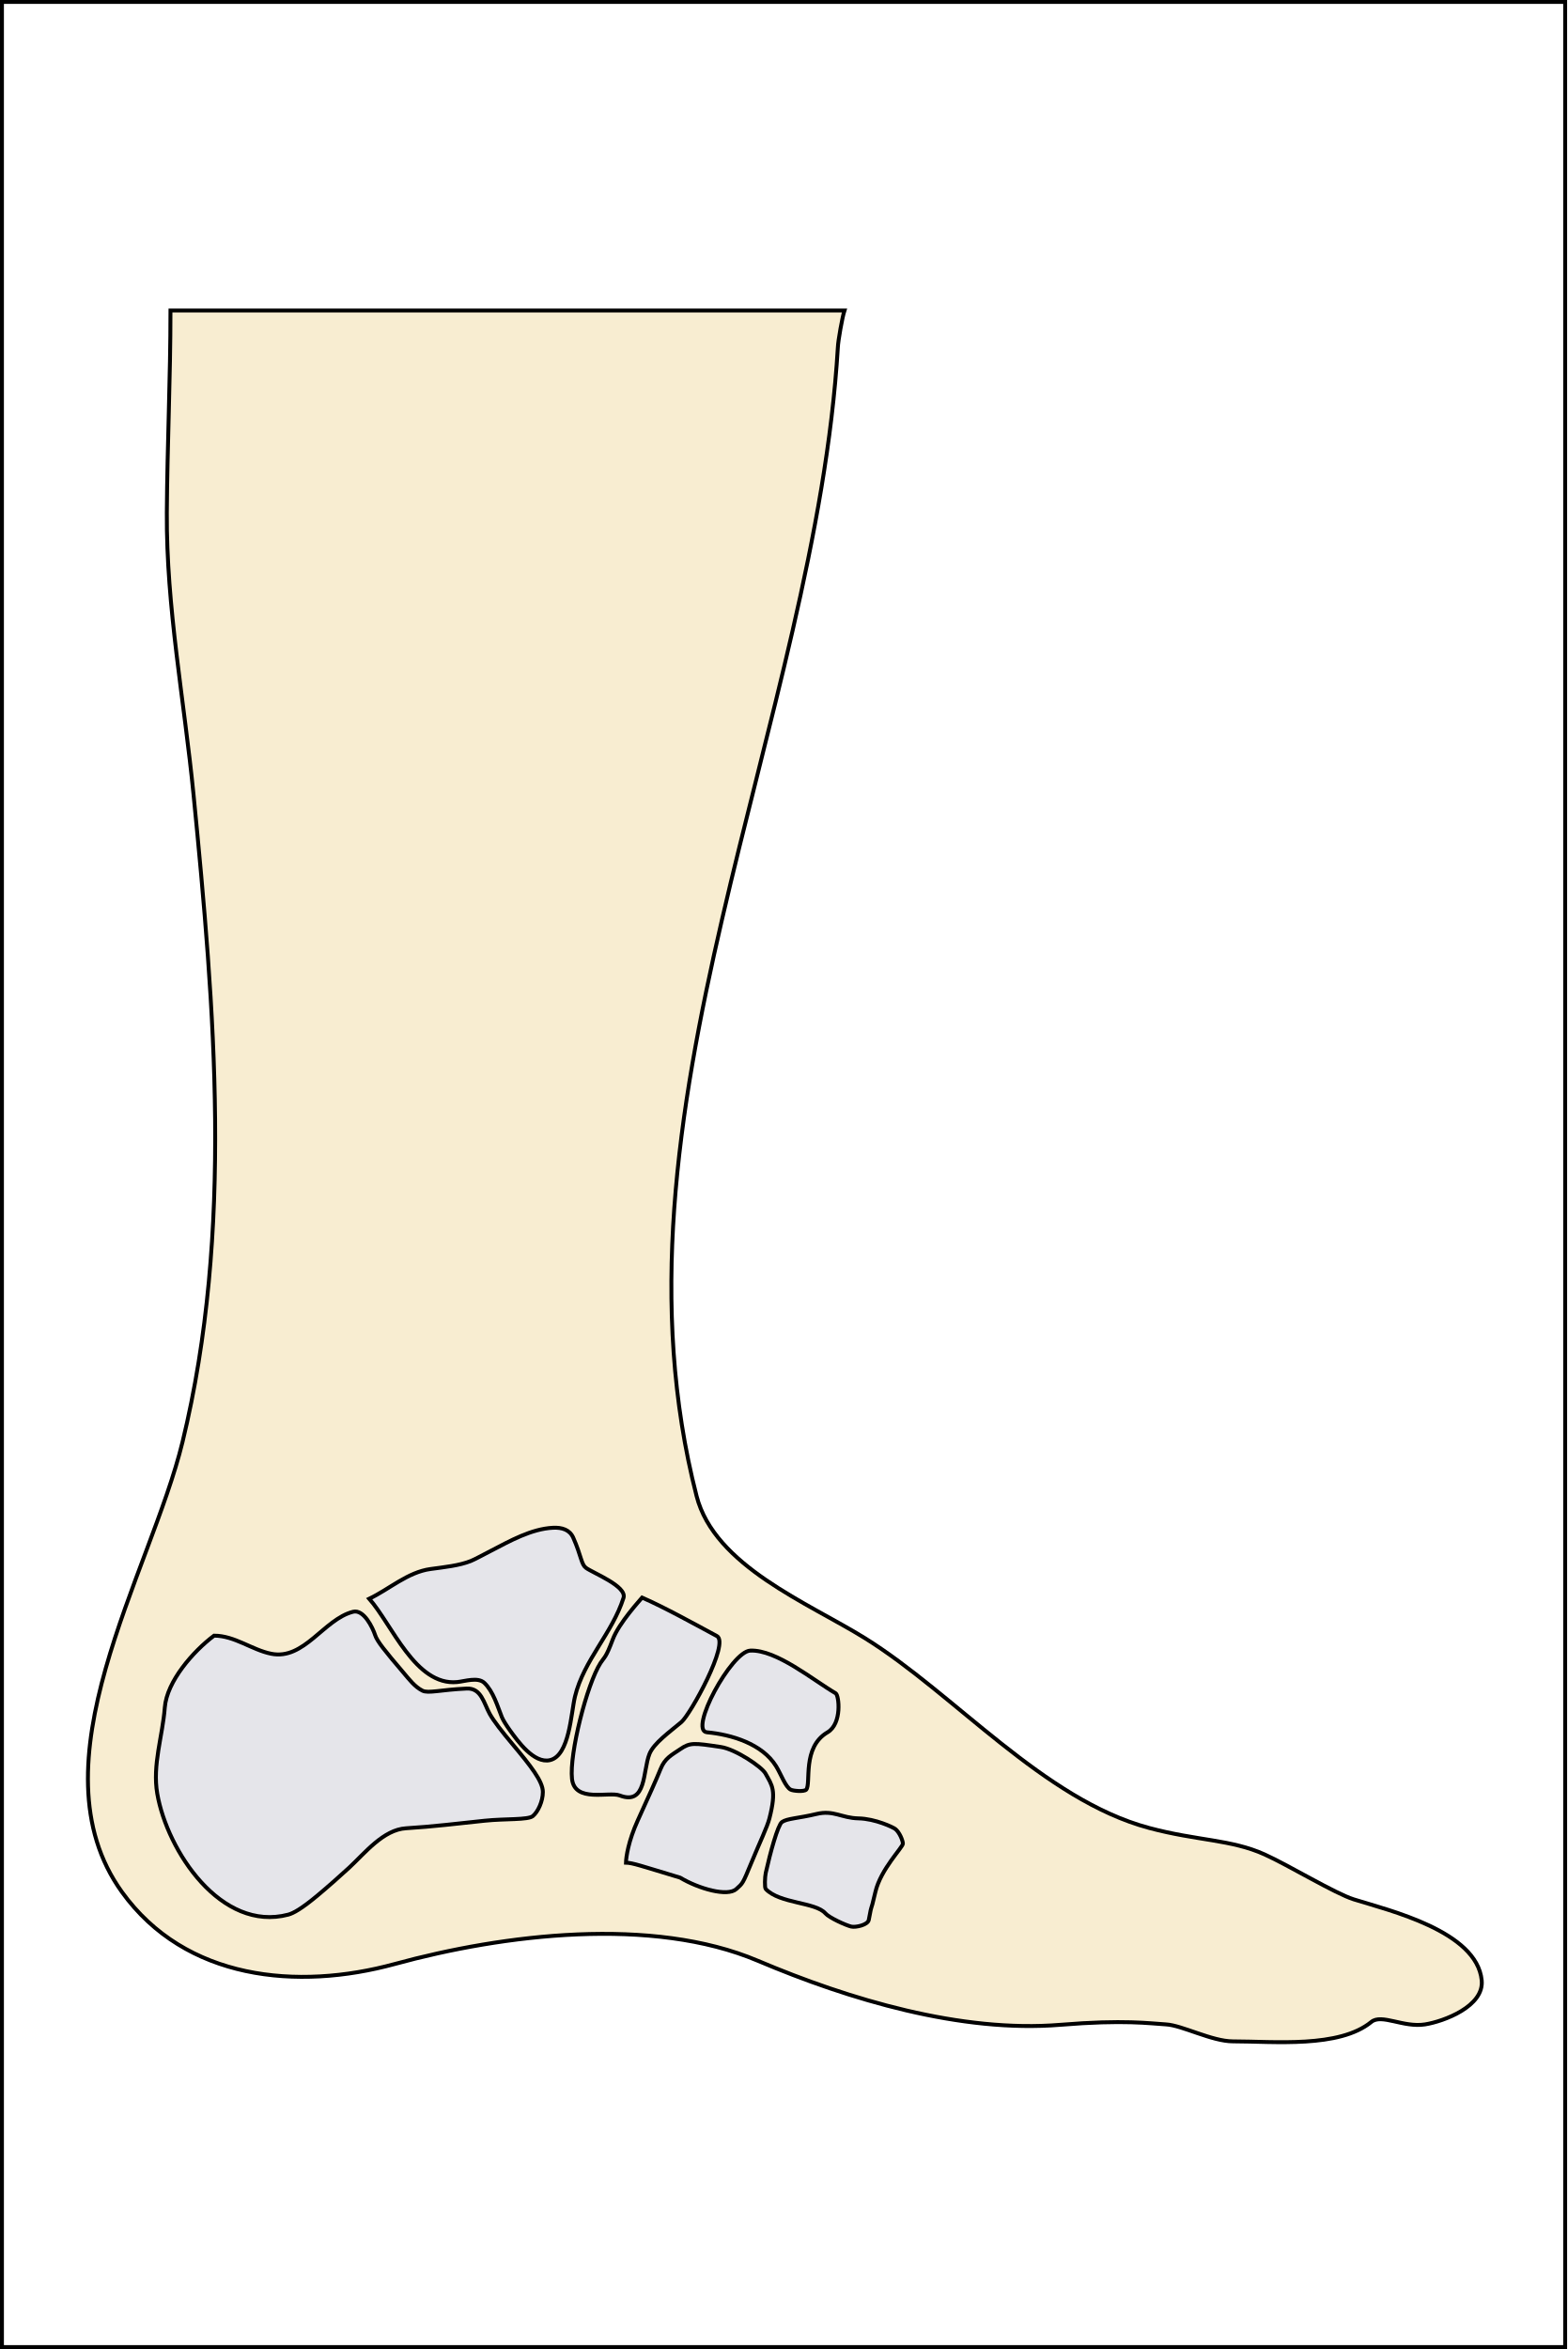
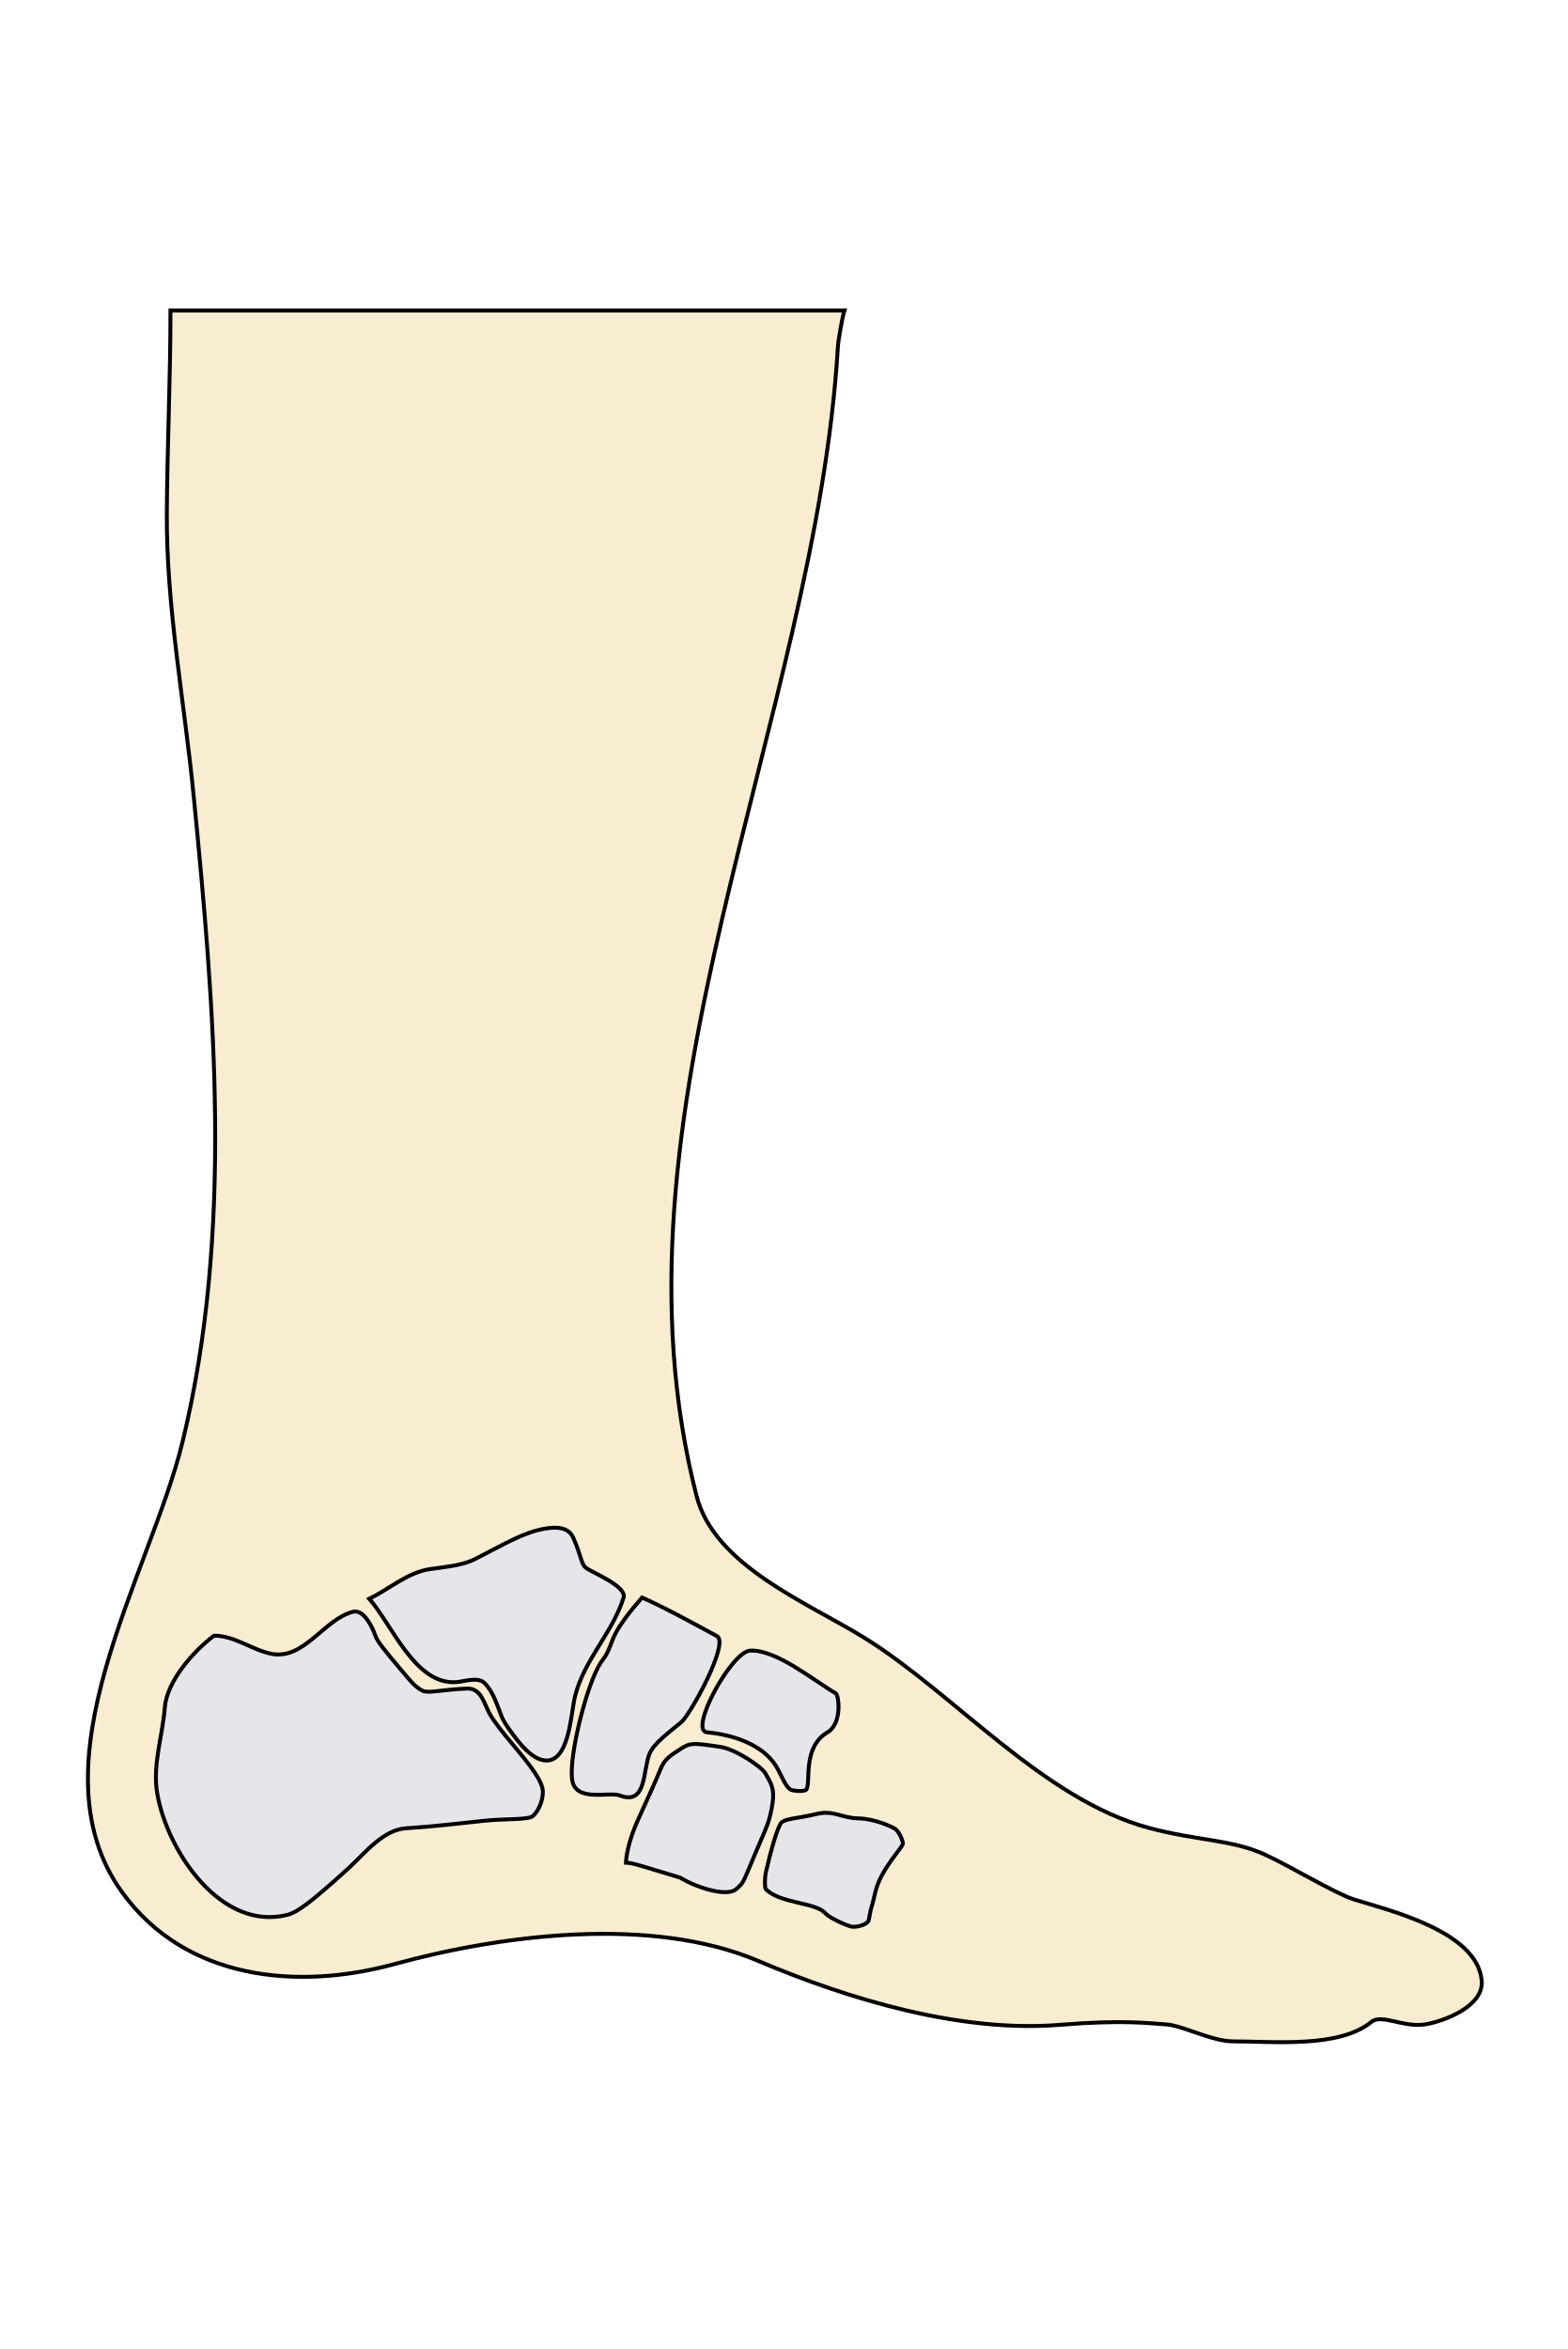
<svg xmlns="http://www.w3.org/2000/svg" width="401" height="601" viewBox="0 0 401 601" fill="none">
  <path d="M298.37 517.949C294.271 517.714 287.672 516.703 271.388 518.048C245.939 520.15 217.368 511.608 193.916 501.668C166.863 490.202 128.83 494.881 101.026 502.493C76.148 509.305 47.452 506.636 31.196 484.068C7.646 451.375 38.495 402.68 46.701 368.941C59.808 315.056 54.892 257.905 49.527 203.353C47.171 179.404 42.53 155.255 42.689 131.155C42.802 113.922 43.622 96.674 43.622 79.447H216.09C215.539 81.077 214.458 87.19 214.395 88.861C208.657 184.353 153.219 285.408 178.245 382.771C182.849 400.682 206.825 410.125 221.299 419.114C244.288 433.389 266.97 460.44 294.039 467.687C306.365 470.987 315.026 470.594 323.6 474.465C329.741 477.238 341.634 484.459 346.382 485.951C355.392 488.782 377.892 494.065 379.143 506.662C379.808 513.358 369.372 517.201 364.645 517.949C359.095 518.826 353.537 515.162 350.901 517.319C342.66 524.063 325.981 522.289 315.503 522.289C310.116 522.289 302.504 518.185 298.37 517.949Z" fill="#F8EDD1" />
  <path d="M95.998 418.37C96.49 419.885 98.429 422.317 103.298 428.023C104.698 429.664 106.117 431.563 108.086 432.558C109.591 433.319 112.617 432.335 119.41 432.023C123.171 431.851 123.79 435.76 125.315 438.505C126.35 440.368 128.503 443.099 131.129 446.233C135.77 451.77 138.913 455.745 138.911 458.483C138.909 460.885 137.67 463.525 136.365 464.636C135.141 465.679 129.284 465.284 123.994 465.84C117.32 466.541 110.626 467.365 103.929 467.767C98.08 468.119 93.397 474.095 89.373 477.822C87.16 479.871 83.724 482.903 81.193 485.009C77.225 488.312 75.091 489.512 73.752 489.865C56.589 494.386 42.789 473.615 40.239 458.907C38.962 451.547 41.617 444.162 42.167 436.898C42.678 430.163 49.478 422.46 54.774 418.487C60.057 418.496 64.429 422.113 69.382 423.116C77.832 424.828 82.845 414.289 90.329 412.376C93.085 411.672 95.376 416.453 95.998 418.37Z" fill="#E5E5EA" />
  <path d="M141.489 390.883C143.813 390.762 145.782 391.397 146.68 393.415C147.74 395.797 148.246 397.531 148.653 398.774C149.067 400.038 149.358 400.709 149.939 401.14C151.686 402.436 160.493 405.839 159.548 408.823C156.691 417.843 149.38 424.772 147.134 434.046C146.1 438.316 145.752 449.159 140.732 450.337C136.631 451.299 132.45 445.441 130.466 442.686C129.444 441.266 128.684 439.998 128.41 439.312C127.284 436.491 126.228 432.796 123.965 430.601C122.305 428.991 118.956 430.174 116.966 430.36C106.293 431.361 100.317 415.653 94.484 409.045C99.636 406.577 104.34 402.24 110.158 401.44C113.721 400.95 117.496 400.57 120.447 399.396C121.409 399.013 123.279 397.995 125.646 396.767C130.467 394.265 135.943 391.171 141.489 390.883Z" fill="#E5E5EA" />
  <path d="M164.312 408.754C163.943 409.214 158.383 415.203 156.781 419.487C154.99 424.274 154.707 423.859 153.665 425.478C150.194 430.873 145.654 448.73 146.367 455.141C147.054 461.313 155.812 458.324 158.573 459.375C165.49 462.01 164.449 453.143 166.178 448.773C167.271 446.012 171.375 443.112 174.36 440.593C176.661 438.651 186.752 420.368 183.442 418.59C177.87 415.598 169.96 411.202 164.312 408.754Z" fill="#E5E5EA" />
  <path d="M160.173 476.57C160.212 475.139 160.771 471.087 163.212 465.717L163.36 465.393C166.006 459.57 167.904 455.394 169.019 452.624C170.157 449.796 171.843 449.047 174.049 447.541C176.602 445.797 177.537 445.937 184.345 446.959L184.458 446.976C188.224 447.541 194.938 452.047 195.871 453.754C197.54 456.81 198.768 457.896 196.885 465.239C196.305 467.503 194.411 471.369 192.257 476.609C190.006 482.088 190.06 481.827 188.412 483.315C186.171 485.338 178.785 483.248 174.049 480.406C164.08 477.405 161.91 476.613 160.173 476.57Z" fill="#E5E5EA" />
  <path d="M200.086 466.181C199.033 466.932 197.085 474.053 195.944 479.173C195.718 480.187 195.612 482.967 195.944 483.315C199.521 487.081 208.688 486.643 211.195 489.529C212.177 490.66 216.355 492.558 217.802 492.918C218.914 493.195 222.059 492.513 222.303 491.223C223.337 485.763 222.483 490.627 223.998 484.068C225.346 478.231 231.099 472.565 231.041 471.677C230.985 470.816 230.149 468.762 229.081 467.942C228.538 467.525 223.992 465.329 219.667 465.24C215.342 465.151 213.313 463.059 208.935 464.11C204.228 465.24 201.404 465.24 200.086 466.181Z" fill="#E5E5EA" />
  <path d="M202.345 457.896C200.992 457.232 199.871 453.959 198.58 451.871C195.031 446.135 187.137 443.792 180.881 443.21C176.199 442.775 187.142 422.514 191.99 422.311C198.667 422.031 208.039 429.855 213.831 433.231C214.703 433.74 215.515 441.014 211.76 443.21C205.143 447.079 207.618 456.293 206.299 457.896C205.663 458.47 203 458.217 202.345 457.896Z" fill="#E5E5EA" />
-   <path d="M0.5 0.5H400.5V600.5H0.5V0.5Z" stroke="black" stroke-linecap="round" />
+   <path d="M0.5 0.5H400.5V600.5H0.5V0.5Z" stroke-linecap="round" />
  <path d="M298.37 517.949C294.271 517.714 287.672 516.703 271.388 518.048C245.939 520.15 217.368 511.608 193.916 501.668C166.863 490.202 128.83 494.881 101.026 502.493C76.148 509.305 47.452 506.636 31.196 484.068C7.646 451.375 38.495 402.68 46.701 368.941C59.808 315.056 54.892 257.905 49.527 203.353C47.171 179.404 42.53 155.255 42.689 131.155C42.802 113.922 43.622 96.674 43.622 79.447H216.09C215.539 81.077 214.458 87.19 214.395 88.861C208.657 184.353 153.219 285.408 178.245 382.771C182.849 400.682 206.825 410.125 221.299 419.114C244.288 433.389 266.97 460.44 294.039 467.687C306.365 470.987 315.026 470.594 323.6 474.465C329.741 477.238 341.634 484.459 346.382 485.951C355.392 488.782 377.892 494.065 379.143 506.662C379.808 513.358 369.372 517.201 364.645 517.949C359.095 518.826 353.537 515.162 350.901 517.319C342.66 524.063 325.981 522.289 315.503 522.289C310.116 522.289 302.504 518.185 298.37 517.949Z" stroke="black" stroke-linecap="round" />
  <path d="M95.998 418.37C96.49 419.885 98.429 422.317 103.298 428.023C104.698 429.664 106.117 431.563 108.086 432.558C109.591 433.319 112.617 432.335 119.41 432.023C123.171 431.851 123.79 435.76 125.315 438.505C126.35 440.368 128.503 443.099 131.129 446.233C135.77 451.77 138.913 455.745 138.911 458.483C138.909 460.885 137.67 463.525 136.365 464.636C135.141 465.679 129.284 465.284 123.994 465.84C117.32 466.541 110.626 467.365 103.929 467.767C98.08 468.119 93.397 474.095 89.373 477.822C87.16 479.871 83.724 482.903 81.193 485.009C77.225 488.312 75.091 489.512 73.752 489.865C56.589 494.386 42.789 473.615 40.239 458.907C38.962 451.547 41.617 444.162 42.167 436.898C42.678 430.163 49.478 422.46 54.774 418.487C60.057 418.496 64.429 422.113 69.382 423.116C77.832 424.828 82.845 414.289 90.329 412.376C93.085 411.672 95.376 416.453 95.998 418.37Z" stroke="black" stroke-linecap="round" />
  <path d="M141.489 390.883C143.813 390.762 145.782 391.397 146.68 393.415C147.74 395.797 148.246 397.531 148.653 398.774C149.067 400.038 149.358 400.709 149.939 401.14C151.686 402.436 160.493 405.839 159.548 408.823C156.691 417.843 149.38 424.772 147.134 434.046C146.1 438.316 145.752 449.159 140.732 450.337C136.631 451.299 132.45 445.441 130.466 442.686C129.444 441.266 128.684 439.998 128.41 439.312C127.284 436.491 126.228 432.796 123.965 430.601C122.305 428.991 118.956 430.174 116.966 430.36C106.293 431.361 100.317 415.653 94.484 409.045C99.636 406.577 104.34 402.24 110.158 401.44C113.721 400.95 117.496 400.57 120.447 399.396C121.409 399.013 123.279 397.995 125.646 396.767C130.467 394.265 135.943 391.171 141.489 390.883Z" stroke="black" stroke-linecap="round" />
  <path d="M164.312 408.754C163.943 409.214 158.383 415.203 156.781 419.487C154.99 424.274 154.707 423.859 153.665 425.478C150.194 430.873 145.654 448.73 146.367 455.141C147.054 461.313 155.812 458.324 158.573 459.375C165.49 462.01 164.449 453.143 166.178 448.773C167.271 446.012 171.375 443.112 174.36 440.593C176.661 438.651 186.752 420.368 183.442 418.59C177.87 415.598 169.96 411.202 164.312 408.754Z" stroke="black" stroke-linecap="round" />
  <path d="M160.173 476.57C160.212 475.139 160.771 471.087 163.212 465.717L163.36 465.393C166.006 459.57 167.904 455.394 169.019 452.624C170.157 449.796 171.843 449.047 174.049 447.541C176.602 445.797 177.537 445.937 184.345 446.959L184.458 446.976C188.224 447.541 194.938 452.047 195.871 453.754C197.54 456.81 198.768 457.896 196.885 465.239C196.305 467.503 194.411 471.369 192.257 476.609C190.006 482.088 190.06 481.827 188.412 483.315C186.171 485.338 178.785 483.248 174.049 480.406C164.08 477.405 161.91 476.613 160.173 476.57Z" stroke="black" stroke-linecap="round" />
  <path d="M200.086 466.181C199.033 466.932 197.085 474.053 195.944 479.173C195.718 480.187 195.612 482.967 195.944 483.315C199.521 487.081 208.688 486.643 211.195 489.529C212.177 490.66 216.355 492.558 217.802 492.918C218.914 493.195 222.059 492.513 222.303 491.223C223.337 485.763 222.483 490.627 223.998 484.068C225.346 478.231 231.099 472.565 231.041 471.677C230.985 470.816 230.149 468.762 229.081 467.942C228.538 467.525 223.992 465.329 219.667 465.24C215.342 465.151 213.313 463.059 208.935 464.11C204.228 465.24 201.404 465.24 200.086 466.181Z" stroke="black" stroke-linecap="round" />
  <path d="M202.345 457.896C200.992 457.232 199.871 453.959 198.58 451.871C195.031 446.135 187.137 443.792 180.881 443.21C176.199 442.775 187.142 422.514 191.99 422.311C198.667 422.031 208.039 429.855 213.831 433.231C214.703 433.74 215.515 441.014 211.76 443.21C205.143 447.079 207.618 456.293 206.299 457.896C205.663 458.47 203 458.217 202.345 457.896Z" stroke="black" stroke-linecap="round" />
</svg>
